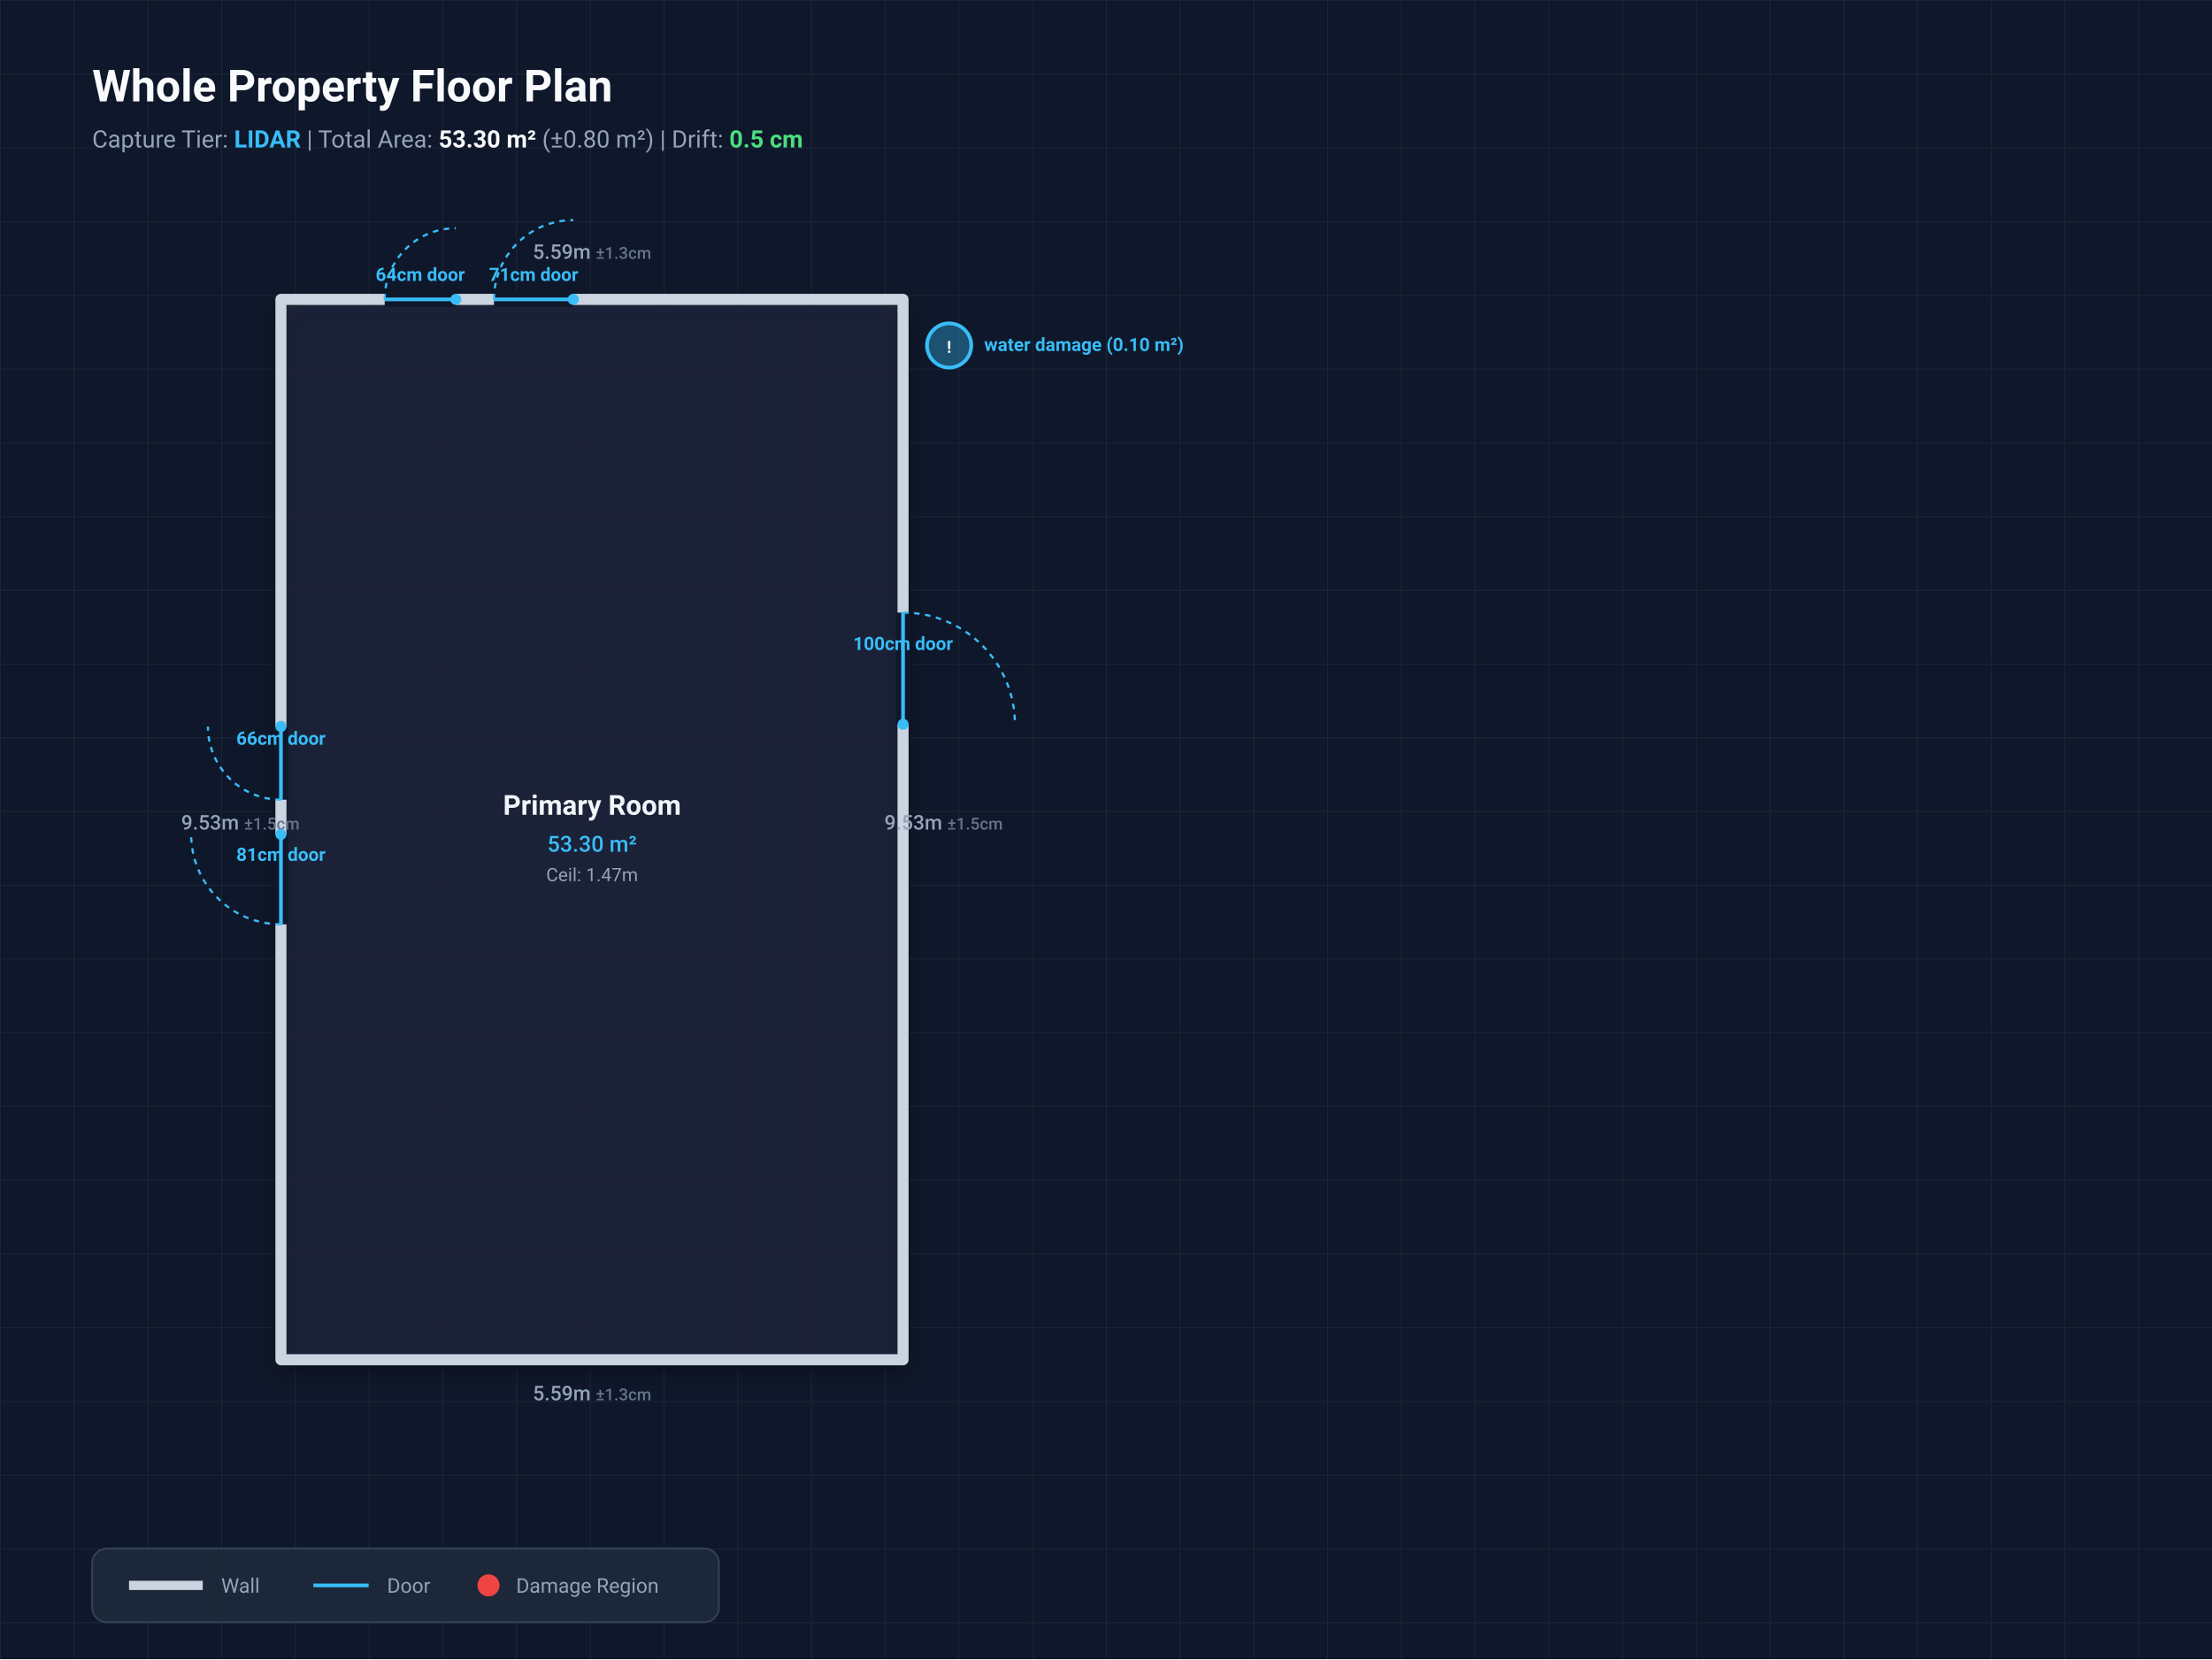
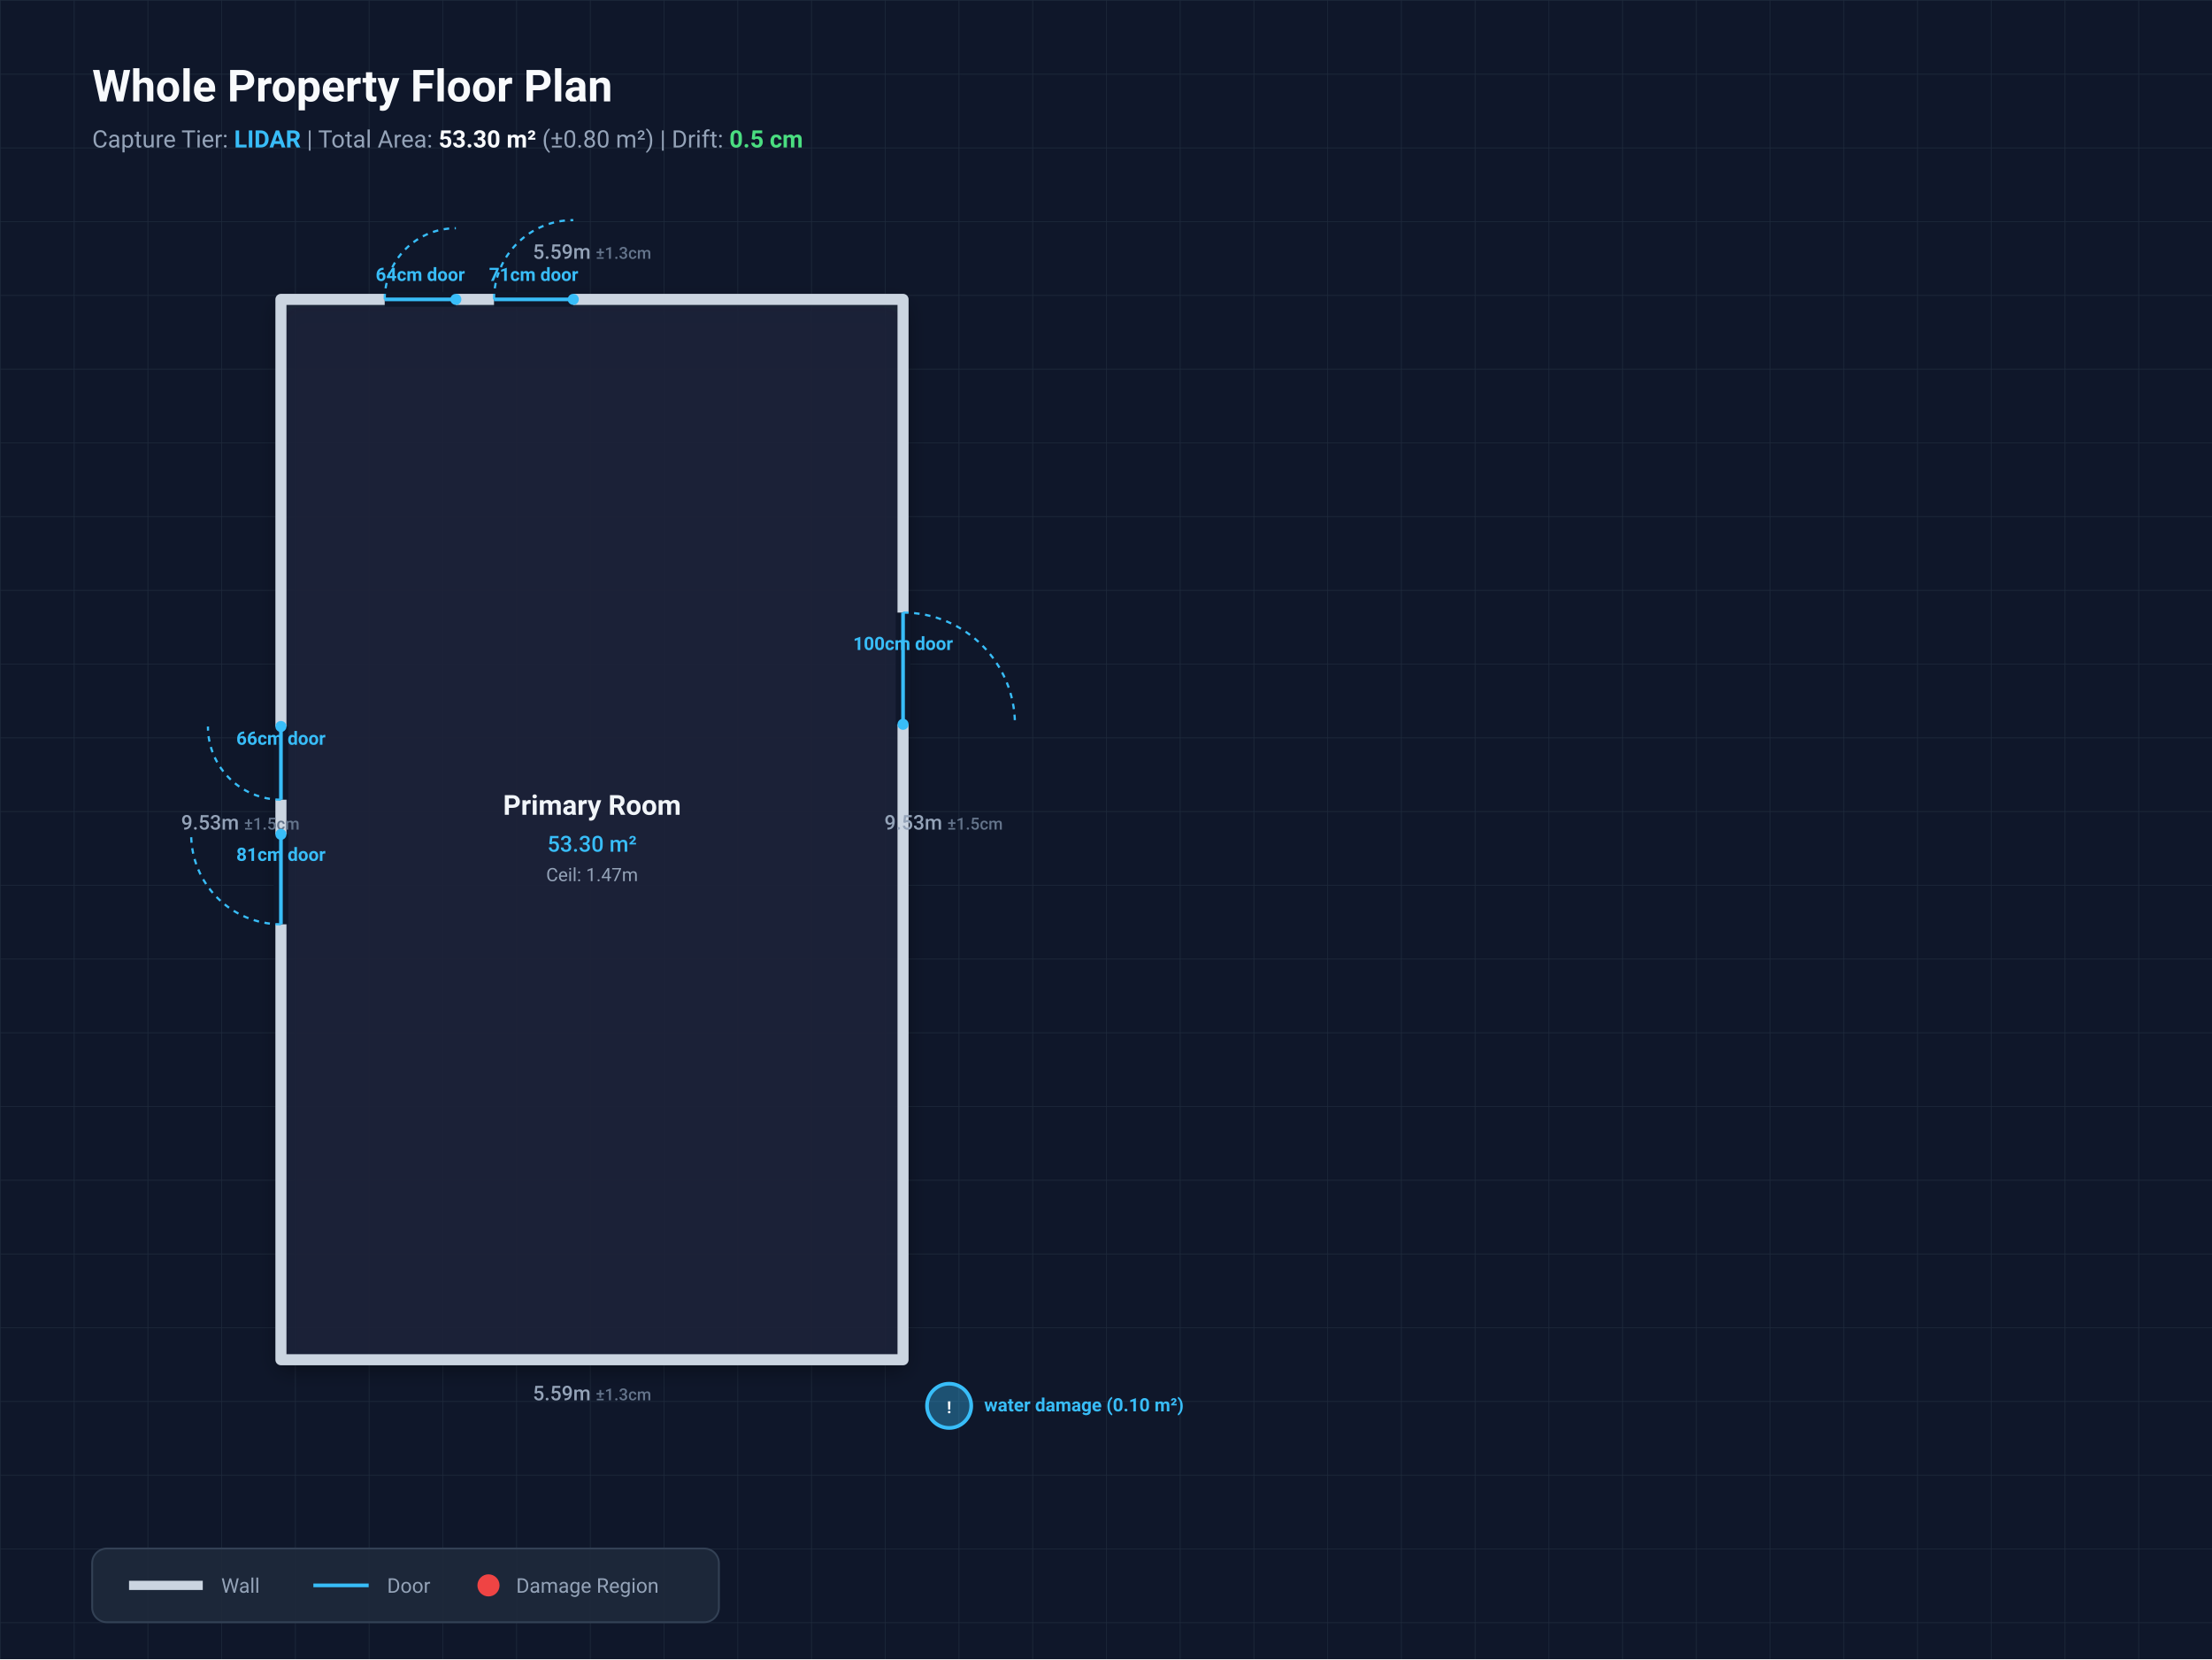
<svg xmlns="http://www.w3.org/2000/svg" viewBox="0 0 1200 900" style="background-color: #0f172a; font-family: -apple-system, BlinkMacSystemFont, 'Segoe UI', Roboto, sans-serif;">
  <defs>
    <pattern id="grid" width="40" height="40" patternUnits="userSpaceOnUse">
      <path d="M 40 0 L 0 0 0 40" fill="none" stroke="#1e293b" stroke-width="0.75" />
    </pattern>
    <filter id="shadow" x="-5%" y="-5%" width="110%" height="110%">
      <feDropShadow dx="0" dy="4" stdDeviation="6" flood-color="#000" flood-opacity="0.5" />
    </filter>
  </defs>
  <rect width="100%" height="100%" fill="#0f172a" />
  <rect width="100%" height="100%" fill="url(#grid)" />
  <g id="header">
    <text x="50" y="55" fill="#f8fafc" font-size="24" font-weight="700">Whole Property Floor Plan</text>
    <text x="50" y="80" fill="#94a3b8" font-size="13">Capture Tier: <tspan fill="#38bdf8" font-weight="600">LIDAR</tspan> | Total Area: <tspan fill="#f8fafc" font-weight="600">53.30 m²</tspan> (±0.80 m²) | Drift: <tspan fill="#4ade80" font-weight="600">0.5 cm</tspan>
    </text>
  </g>
  <g id="room_room_1a8384c3f6">
    <polygon points="152.4,737.6 489.9,737.6 489.9,162.4 152.4,162.4 152.4,737.6" fill="#1e293b" fill-opacity="0.85" stroke="#334155" stroke-width="1.5" filter="url(#shadow)" />
    <polygon points="152.4,737.6 489.9,737.6 489.9,162.4 152.4,162.4 152.4,737.6" fill="none" stroke="#cbd5e1" stroke-width="6" stroke-linejoin="round" stroke-linecap="round" />
    <text x="321.2" y="442.0" fill="#f1f5f9" font-size="15" font-weight="600" text-anchor="middle">Primary Room</text>
    <text x="321.2" y="462.0" fill="#38bdf8" font-size="12" font-weight="500" text-anchor="middle">53.30 m²</text>
    <text x="321.2" y="478.0" fill="#94a3b8" font-size="10" text-anchor="middle">Ceil: 1.47m</text>
  </g>
  <text x="321.2" y="759.6" fill="#94a3b8" font-size="11" font-weight="500" text-anchor="middle">
                  5.59m <tspan fill="#64748b" font-size="9">±1.3cm</tspan>
  </text>
  <text x="511.9" y="450.0" fill="#94a3b8" font-size="11" font-weight="500" text-anchor="middle">
                  9.53m <tspan fill="#64748b" font-size="9">±1.5cm</tspan>
  </text>
  <line x1="489.9" y1="392.9" x2="489.9" y2="332.3" stroke="#0f172a" stroke-width="8" stroke-linecap="butt" />
  <line x1="489.9" y1="392.9" x2="489.9" y2="332.3" stroke="#38bdf8" stroke-width="2" />
  <circle cx="489.9" cy="392.9" r="3" fill="#38bdf8" />
  <path d="M 489.9 332.3 A 60.7 60.7 0 0 1 550.6 392.9" fill="none" stroke="#38bdf8" stroke-width="1.2" stroke-dasharray="3,3" />
  <text x="489.9" y="352.6" fill="#38bdf8" font-size="10" font-weight="600" text-anchor="middle">100cm door</text>
+   <g id="damage_dmg_room_1a8384c3f6_W2_East_water_01">
+     <circle cx="514.9" cy="762.6" r="12" fill="#38bdf8" fill-opacity="0.35" stroke="#38bdf8" stroke-width="2" />
+     <text x="514.9" y="766.6" fill="#ffffff" font-size="9" font-weight="700" text-anchor="middle">!</text>
+     <text x="533.9" y="765.6" fill="#38bdf8" font-size="10" font-weight="600">water damage (0.10 m²)</text>
+   </g>
  <text x="321.2" y="140.4" fill="#94a3b8" font-size="11" font-weight="500" text-anchor="middle">
                  5.59m <tspan fill="#64748b" font-size="9">±1.3cm</tspan>
  </text>
  <line x1="311.0" y1="162.4" x2="268.0" y2="162.4" stroke="#0f172a" stroke-width="8" stroke-linecap="butt" />
  <line x1="311.0" y1="162.4" x2="268.0" y2="162.4" stroke="#38bdf8" stroke-width="2" />
  <circle cx="311.0" cy="162.4" r="3" fill="#38bdf8" />
  <path d="M 268.0 162.4 A 43.0 43.0 0 0 1 311.0 119.4" fill="none" stroke="#38bdf8" stroke-width="1.2" stroke-dasharray="3,3" />
  <text x="289.5" y="152.4" fill="#38bdf8" font-size="10" font-weight="600" text-anchor="middle">71cm door</text>
  <line x1="247.3" y1="162.4" x2="208.7" y2="162.4" stroke="#0f172a" stroke-width="8" stroke-linecap="butt" />
  <line x1="247.3" y1="162.4" x2="208.7" y2="162.4" stroke="#38bdf8" stroke-width="2" />
  <circle cx="247.3" cy="162.4" r="3" fill="#38bdf8" />
  <path d="M 208.7 162.4 A 38.6 38.6 0 0 1 247.3 123.8" fill="none" stroke="#38bdf8" stroke-width="1.2" stroke-dasharray="3,3" />
  <text x="228.0" y="152.4" fill="#38bdf8" font-size="10" font-weight="600" text-anchor="middle">64cm door</text>
-   <g id="damage_dmg_room_1a8384c3f6_W3_North_water_01">
-     <circle cx="514.9" cy="187.4" r="12" fill="#38bdf8" fill-opacity="0.35" stroke="#38bdf8" stroke-width="2" />
-     <text x="514.9" y="191.4" fill="#ffffff" font-size="9" font-weight="700" text-anchor="middle">!</text>
-     <text x="533.9" y="190.4" fill="#38bdf8" font-size="10" font-weight="600">water damage (0.10 m²)</text>
-   </g>
  <text x="130.4" y="450.0" fill="#94a3b8" font-size="11" font-weight="500" text-anchor="middle">
                  9.53m <tspan fill="#64748b" font-size="9">±1.5cm</tspan>
  </text>
  <line x1="152.4" y1="394.1" x2="152.4" y2="433.8" stroke="#0f172a" stroke-width="8" stroke-linecap="butt" />
  <line x1="152.4" y1="394.1" x2="152.4" y2="433.8" stroke="#38bdf8" stroke-width="2" />
  <circle cx="152.4" cy="394.1" r="3" fill="#38bdf8" />
  <path d="M 152.4 433.8 A 39.7 39.7 0 0 1 112.8 394.1" fill="none" stroke="#38bdf8" stroke-width="1.2" stroke-dasharray="3,3" />
  <text x="152.4" y="404.0" fill="#38bdf8" font-size="10" font-weight="600" text-anchor="middle">66cm door</text>
  <line x1="152.4" y1="452.6" x2="152.4" y2="501.4" stroke="#0f172a" stroke-width="8" stroke-linecap="butt" />
  <line x1="152.4" y1="452.6" x2="152.4" y2="501.4" stroke="#38bdf8" stroke-width="2" />
  <circle cx="152.4" cy="452.6" r="3" fill="#38bdf8" />
  <path d="M 152.4 501.4 A 48.8 48.8 0 0 1 103.7 452.6" fill="none" stroke="#38bdf8" stroke-width="1.2" stroke-dasharray="3,3" />
  <text x="152.4" y="467.0" fill="#38bdf8" font-size="10" font-weight="600" text-anchor="middle">81cm door</text>
  <g id="legend" transform="translate(50, 840)">
    <rect x="0" y="0" width="340" height="40" rx="8" fill="#1e293b" fill-opacity="0.9" stroke="#334155" />
    <line x1="20" y1="20" x2="60" y2="20" stroke="#cbd5e1" stroke-width="5" />
    <text x="70" y="24" fill="#94a3b8" font-size="11">Wall</text>
    <line x1="120" y1="20" x2="150" y2="20" stroke="#38bdf8" stroke-width="2" />
    <text x="160" y="24" fill="#94a3b8" font-size="11">Door</text>
    <circle cx="215" cy="20" r="6" fill="#ef4444" />
    <text x="230" y="24" fill="#94a3b8" font-size="11">Damage Region</text>
  </g>
</svg>
